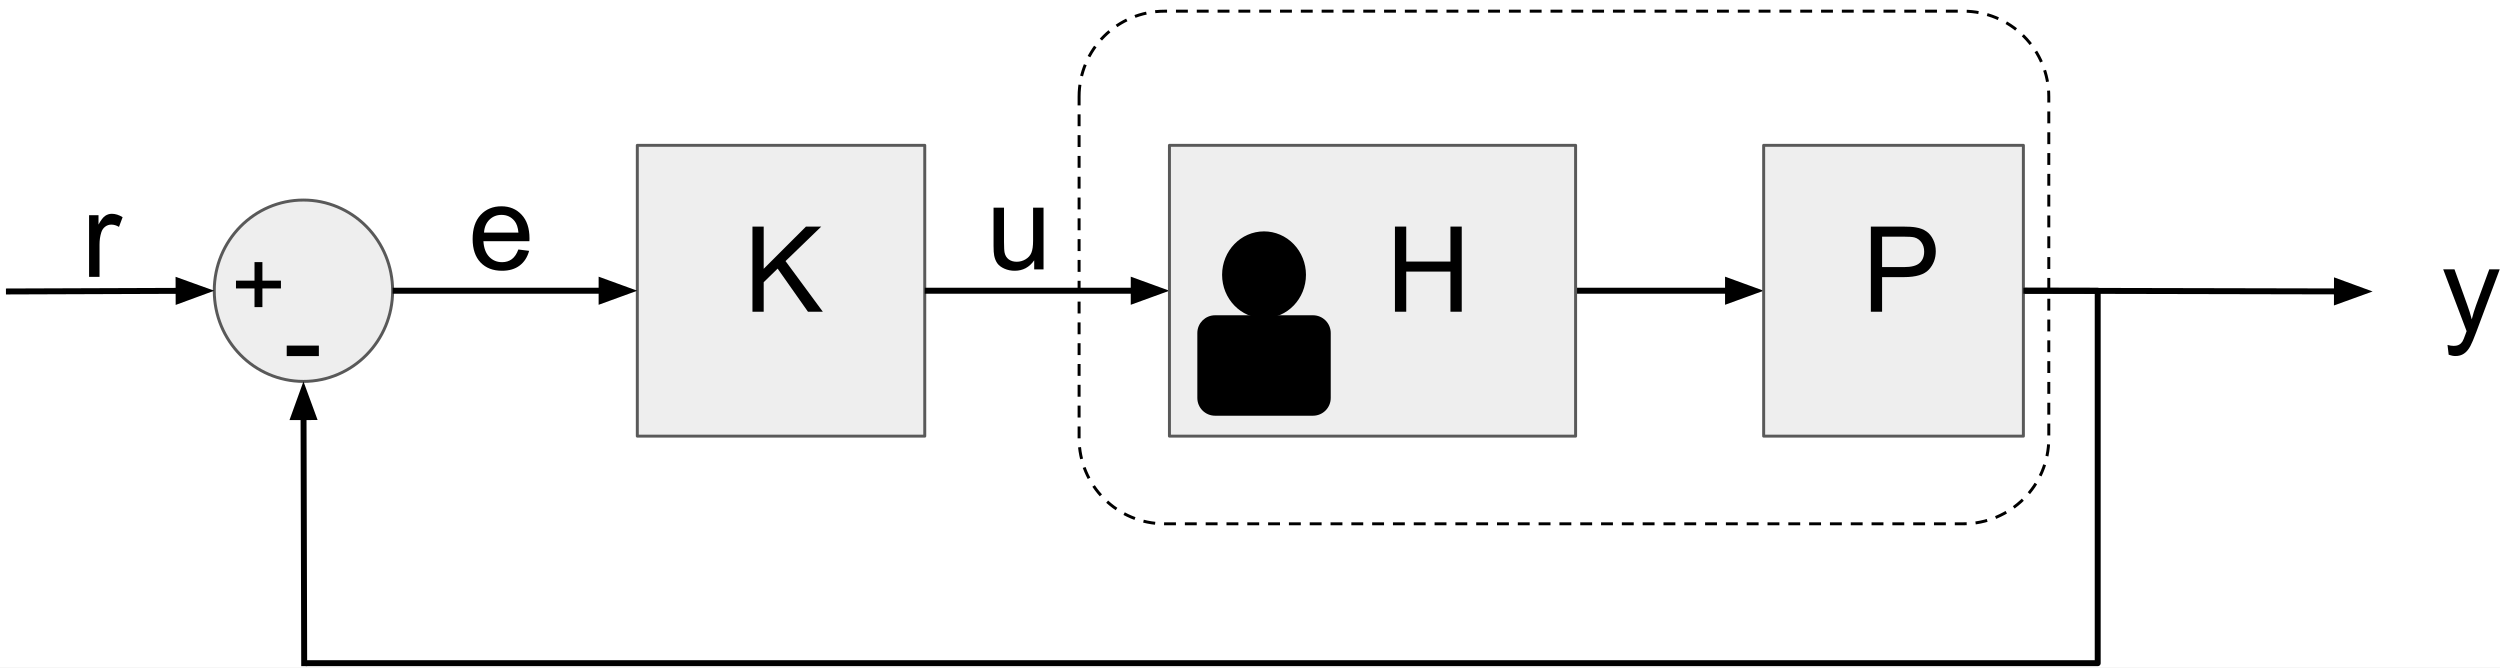
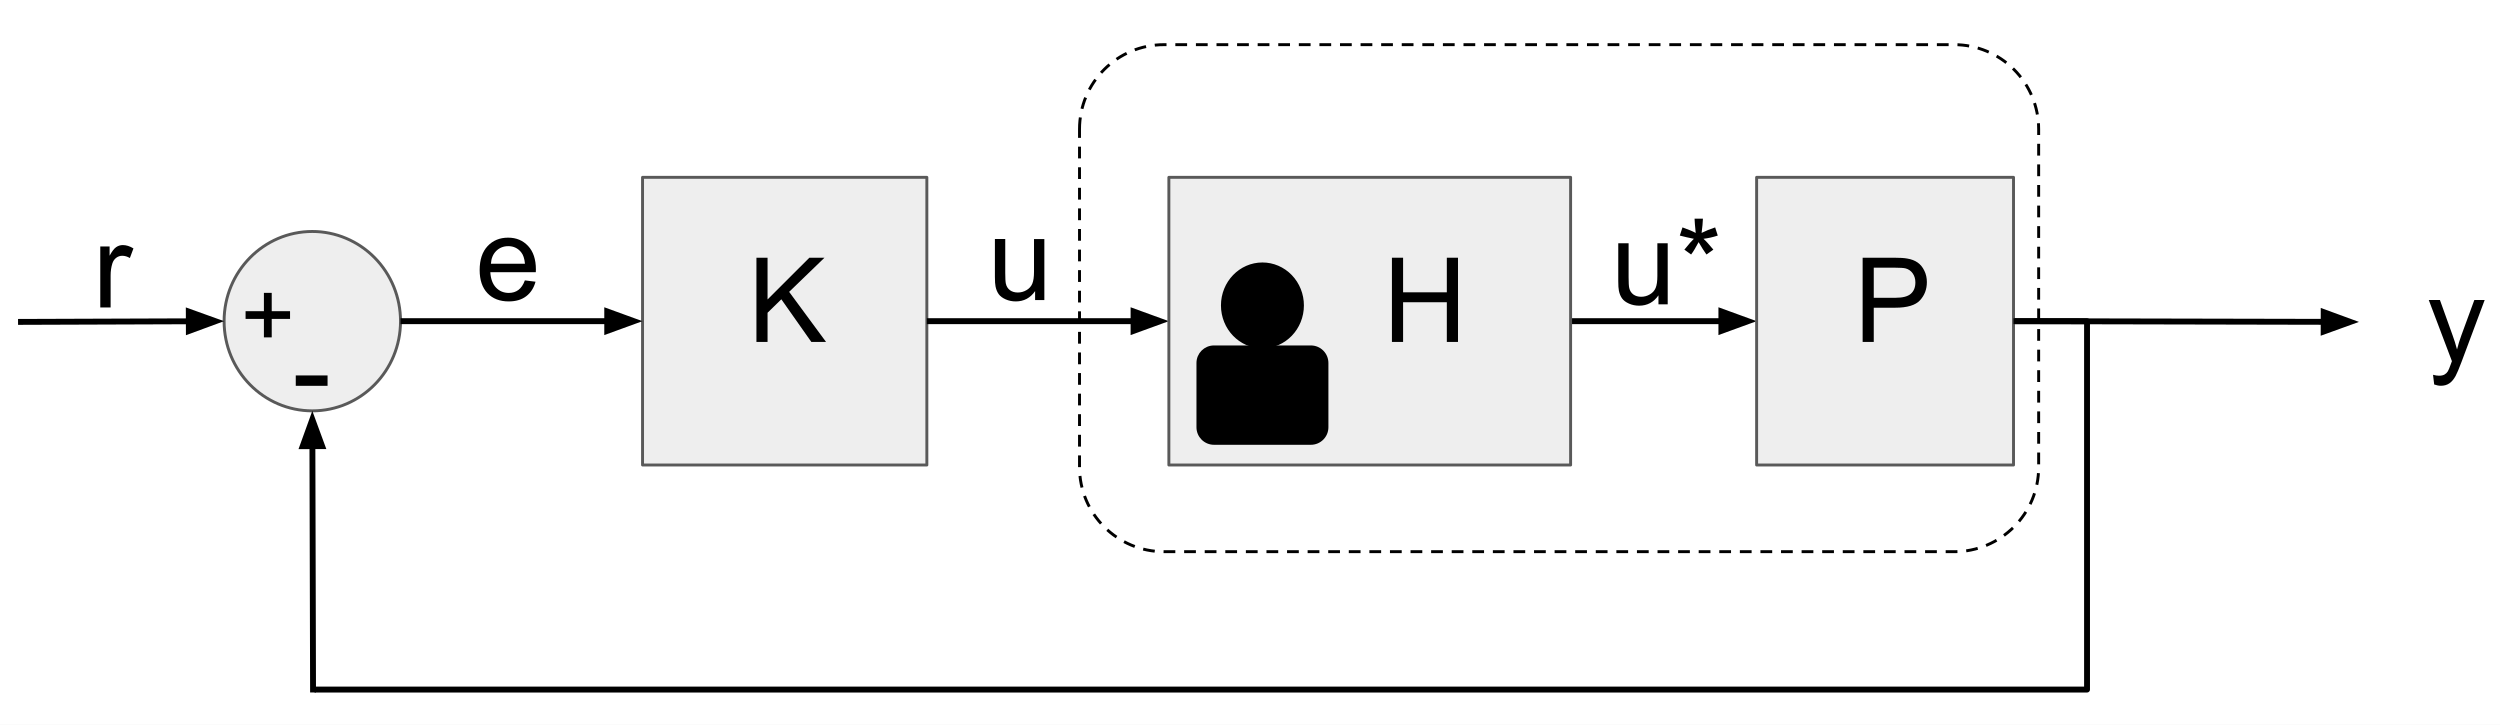
- <svg xmlns="http://www.w3.org/2000/svg" version="1.1" viewBox="0 0 840.993 224.52" stroke-miterlimit="10" id="svg113" width="840.993" height="224.52" style="fill:none;stroke:none;stroke-linecap:square;stroke-miterlimit:10">
-   <defs id="defs117">
-     <clipPath clipPathUnits="userSpaceOnUse" id="clipPath928">
-       <rect style="opacity:1;fill:#ffffff;fill-opacity:1;stroke:#000000;stroke-width:2;stroke-miterlimit:4;stroke-dasharray:none;stroke-dashoffset:0;stroke-opacity:1" id="rect930" width="864.079" height="311.014" x="20.284" y="174.896" />
-     </clipPath>
-     <clipPath clipPathUnits="userSpaceOnUse" id="clipPath938">
-       <rect style="opacity:1;fill:#ffffff;fill-opacity:1;stroke:#000000;stroke-width:4.367;stroke-miterlimit:4;stroke-dasharray:none;stroke-dashoffset:0;stroke-opacity:1" id="rect940" width="840.993" height="224.52" x="24.727" y="221.113" />
+ <svg xmlns="http://www.w3.org/2000/svg" version="1.1" viewBox="0 0 850.251 246.478" stroke-miterlimit="10" id="svg117" width="850.251" height="246.478" style="fill:none;stroke:none;stroke-linecap:square;stroke-miterlimit:10">
+   <defs id="defs121">
+     <clipPath clipPathUnits="userSpaceOnUse" id="clipPath932">
+       <rect style="opacity:1;fill:#ff0000;fill-opacity:1;stroke:#ff0000;stroke-width:4.594;stroke-miterlimit:4;stroke-dasharray:none;stroke-dashoffset:0;stroke-opacity:1" id="rect934" width="850.251" height="246.478" x="20.589" y="209.683" />
    </clipPath>
  </defs>
  <clipPath id="p.0">
    <path d="M 0,0 H 960 V 540 H 0 Z" id="path2" style="clip-rule:nonzero" />
  </clipPath>
-   <g clip-path="url(#clipPath938)" id="g111" transform="translate(-24.7274,-221.1125)">
+   <g clip-path="url(#clipPath932)" id="g115" transform="translate(-20.58893,-209.6831)">
    <path d="M 0,0 H 960 V 540 H 0 Z" id="path5" style="fill:#ffffff;fill-rule:evenodd" />
    <path d="M 239.118,270 H 335.811 v 97.827 h -96.693 z" id="path7" style="fill:#eeeeee;fill-rule:evenodd" />
    <path d="M 239.118,270 H 335.811 v 97.827 h -96.693 z" id="path9" style="fill-rule:evenodd;stroke:#595959;stroke-width:1;stroke-linecap:butt;stroke-linejoin:round" />
    <path d="m 335.811,318.913 h 82.299" id="path11" style="fill:#000000;fill-opacity:0;fill-rule:evenodd" />
    <path d="m 335.811,318.913 h 70.299" id="path13" style="fill-rule:evenodd;stroke:#000000;stroke-width:2;stroke-linecap:butt;stroke-linejoin:round" />
    <path d="m 406.11,322.217 9.076,-3.303 -9.076,-3.303 z" id="path15" style="fill:#000000;fill-rule:evenodd;stroke:#000000;stroke-width:2;stroke-linecap:butt" />
    <path d="m 554.753,318.913 h 63.276" id="path17" style="fill:#000000;fill-opacity:0;fill-rule:evenodd" />
    <path d="m 554.753,318.913 h 51.276" id="path19" style="fill-rule:evenodd;stroke:#000000;stroke-width:2;stroke-linecap:butt;stroke-linejoin:round" />
    <path d="m 606.029,322.217 9.076,-3.303 -9.076,-3.303 z" id="path21" style="fill:#000000;fill-rule:evenodd;stroke:#000000;stroke-width:2;stroke-linecap:butt" />
    <path d="m 96.806,318.913 v 0 c 0,-16.847 13.431,-30.504 30,-30.504 v 0 c 7.957,0 15.587,3.214 21.213,8.934 5.626,5.721 8.787,13.479 8.787,21.57 v 0 c 0,16.847 -13.431,30.504 -30,30.504 v 0 c -16.569,0 -30,-13.657 -30,-30.504 z" id="path23" style="fill:#eeeeee;fill-rule:evenodd" />
    <path d="m 96.806,318.913 v 0 c 0,-16.847 13.431,-30.504 30,-30.504 v 0 c 7.957,0 15.587,3.214 21.213,8.934 5.626,5.721 8.787,13.479 8.787,21.57 v 0 c 0,16.847 -13.431,30.504 -30,30.504 v 0 c -16.569,0 -30,-13.657 -30,-30.504 z" id="path25" style="fill-rule:evenodd;stroke:#595959;stroke-width:1;stroke-linecap:butt;stroke-linejoin:round" />
    <path d="m 705.388,318.913 h 25.003 V 444.205 H 127.562" id="path27" style="fill:#000000;fill-opacity:0;fill-rule:evenodd" />
    <path d="m 705.388,318.913 h 25.003 V 444.205 H 127.562" id="path29" style="fill-rule:evenodd;stroke:#000000;stroke-width:2;stroke-linecap:butt;stroke-linejoin:round" />
    <path d="m 127.058,445.197 -0.252,-95.78" id="path31" style="fill:#000000;fill-opacity:0;fill-rule:evenodd" />
    <path d="m 127.058,445.197 -0.22,-83.78" id="path33" style="fill-rule:evenodd;stroke:#000000;stroke-width:2;stroke-linecap:butt;stroke-linejoin:round" />
    <path d="m 130.141,361.409 -3.327,-9.067 -3.28,9.085 z" id="path35" style="fill:#000000;fill-rule:evenodd;stroke:#000000;stroke-width:2;stroke-linecap:butt" />
    <path d="m 156.806,318.913 h 82.299" id="path37" style="fill:#000000;fill-opacity:0;fill-rule:evenodd" />
    <path d="m 156.806,318.913 h 70.299" id="path39" style="fill-rule:evenodd;stroke:#000000;stroke-width:2;stroke-linecap:butt;stroke-linejoin:round" />
    <path d="m 227.105,322.217 9.076,-3.303 -9.076,-3.303 z" id="path41" style="fill:#000000;fill-rule:evenodd;stroke:#000000;stroke-width:2;stroke-linecap:butt" />
    <path d="m 26.727,319.165 70.079,-0.252" id="path43" style="fill:#000000;fill-opacity:0;fill-rule:evenodd" />
    <path d="m 26.727,319.165 58.079,-0.209" id="path45" style="fill-rule:evenodd;stroke:#000000;stroke-width:2;stroke-linecap:butt;stroke-linejoin:round" />
    <path d="m 84.818,322.26 9.064,-3.336 -9.088,-3.271 z" id="path47" style="fill:#000000;fill-rule:evenodd;stroke:#000000;stroke-width:2;stroke-linecap:butt" />
    <path d="m 387.732,253.615 v 0 c 0,-15.873 12.868,-28.741 28.741,-28.741 h 268.723 c 7.622,0 14.933,3.028 20.323,8.418 5.39,5.39 8.418,12.7 8.418,20.323 v 114.959 c 0,15.873 -12.868,28.741 -28.741,28.741 H 416.473 v 0 c -15.873,0 -28.741,-12.868 -28.741,-28.741 z" id="path49" style="fill:#000000;fill-opacity:0;fill-rule:evenodd" />
    <path d="m 387.732,253.615 v 0 c 0,-15.873 12.868,-28.741 28.741,-28.741 h 268.723 c 7.622,0 14.933,3.028 20.323,8.418 5.39,5.39 8.418,12.7 8.418,20.323 v 114.959 c 0,15.873 -12.868,28.741 -28.741,28.741 H 416.473 v 0 c -15.873,0 -28.741,-12.868 -28.741,-28.741 z" id="path51" style="fill-rule:evenodd;stroke:#000000;stroke-width:1;stroke-linecap:butt;stroke-linejoin:round;stroke-dasharray:4, 3" />
    <path d="m 418.123,270 h 136.63 v 97.827 H 418.123 Z" id="path53" style="fill:#eeeeee;fill-rule:evenodd" />
    <path d="m 418.123,270 h 136.63 v 97.827 H 418.123 Z" id="path55" style="fill-rule:evenodd;stroke:#595959;stroke-width:1;stroke-linecap:butt;stroke-linejoin:round" />
    <path d="m 428.007,333.134 v 0 c 0,-3.018 2.447,-5.465 5.465,-5.465 h 32.945 c 1.449,0 2.839,0.576 3.864,1.601 1.025,1.025 1.601,2.415 1.601,3.864 V 354.992 c 0,3.018 -2.447,5.465 -5.465,5.465 h -32.945 v 0 c -3.018,0 -5.465,-2.447 -5.465,-5.465 z" id="path57" style="fill:#000000;fill-rule:evenodd" />
    <path d="m 428.007,333.134 v 0 c 0,-3.018 2.447,-5.465 5.465,-5.465 h 32.945 c 1.449,0 2.839,0.576 3.864,1.601 1.025,1.025 1.601,2.415 1.601,3.864 V 354.992 c 0,3.018 -2.447,5.465 -5.465,5.465 h -32.945 v 0 c -3.018,0 -5.465,-2.447 -5.465,-5.465 z" id="path59" style="fill-rule:evenodd;stroke:#000000;stroke-width:1;stroke-linecap:butt;stroke-linejoin:round" />
    <path d="m 436.337,313.559 v 0 c 0,-7.793 6.092,-14.11 13.606,-14.11 v 0 c 3.609,0 7.069,1.487 9.621,4.133 2.552,2.646 3.985,6.235 3.985,9.977 v 0 c 0,7.793 -6.092,14.11 -13.606,14.11 v 0 c -7.515,0 -13.606,-6.317 -13.606,-14.11 z" id="path61" style="fill:#000000;fill-rule:evenodd" />
    <path d="m 436.337,313.559 v 0 c 0,-7.793 6.092,-14.11 13.606,-14.11 v 0 c 3.609,0 7.069,1.487 9.621,4.133 2.552,2.646 3.985,6.235 3.985,9.977 v 0 c 0,7.793 -6.092,14.11 -13.606,14.11 v 0 c -7.515,0 -13.606,-6.317 -13.606,-14.11 z" id="path63" style="fill-rule:evenodd;stroke:#000000;stroke-width:1;stroke-linecap:butt;stroke-linejoin:round" />
    <path d="m 481.779,278.575 h 60 v 65.039 H 481.779 Z" id="path65" style="fill:#000000;fill-opacity:0;fill-rule:evenodd" />
    <path d="m 493.983,325.975 v -28.641 h 3.797 v 11.766 h 14.875 v -11.766 h 3.797 v 28.641 h -3.797 v -13.5 h -14.875 v 13.5 z" id="path67" style="fill:#000000;fill-rule:nonzero" />
    <path d="m 618.018,270 h 87.37 v 97.827 H 618.018 Z" id="path69" style="fill:#eeeeee;fill-rule:evenodd" />
    <path d="m 618.018,270 h 87.37 v 97.827 H 618.018 Z" id="path71" style="fill-rule:evenodd;stroke:#595959;stroke-width:1;stroke-linecap:butt;stroke-linejoin:round" />
    <path d="m 641.982,278.575 h 60 v 65.039 h -60 z" id="path73" style="fill:#000000;fill-opacity:0;fill-rule:evenodd" />
    <path d="m 654.075,325.975 v -28.641 h 10.797 q 2.844,0 4.359,0.281 2.109,0.344 3.531,1.344 1.422,0.984 2.281,2.766 0.875,1.766 0.875,3.891 0,3.656 -2.328,6.188 -2.312,2.531 -8.391,2.531 h -7.344 v 11.641 z m 3.781,-15.016 h 7.406 q 3.672,0 5.203,-1.359 1.547,-1.375 1.547,-3.859 0,-1.797 -0.906,-3.078 -0.906,-1.281 -2.391,-1.688 -0.953,-0.25 -3.531,-0.25 h -7.328 z" id="path75" style="fill:#000000;fill-rule:nonzero" />
    <path d="m 265.915,278.575 h 60 v 65.039 h -60 z" id="path77" style="fill:#000000;fill-opacity:0;fill-rule:evenodd" />
    <path d="m 277.852,325.975 v -28.641 h 3.781 v 14.203 l 14.219,-14.203 h 5.141 l -12.016,11.609 12.547,17.031 h -5 l -10.203,-14.5 -4.688,4.578 v 9.922 z" id="path79" style="fill:#000000;fill-rule:nonzero" />
    <path d="m 705.388,318.913 117.48,0.252" id="path81" style="fill:#000000;fill-opacity:0;fill-rule:evenodd" />
    <path d="m 705.388,318.913 105.48,0.226" id="path83" style="fill-rule:evenodd;stroke:#000000;stroke-width:2;stroke-linecap:butt;stroke-linejoin:round" />
    <path d="m 810.862,322.443 9.083,-3.284 -9.069,-3.323 z" id="path85" style="fill:#000000;fill-rule:evenodd;stroke:#000000;stroke-width:2;stroke-linecap:butt" />
    <path d="m 110.913,302.094 h 33.795 v 52.063 h -33.795 z" id="path87" style="fill:#000000;fill-opacity:0;fill-rule:evenodd" />
    <path d="m 121.179,340.901 v -3.531 h 10.813 v 3.531 z" id="path89" style="fill:#000000;fill-rule:nonzero" />
    <path d="m 93.328,288.409 h 43.874 v 52.063 H 93.328 Z" id="path91" style="fill:#000000;fill-opacity:0;fill-rule:evenodd" />
    <path d="m 110.344,324.426 v -6.281 h -6.234 v -2.625 h 6.234 v -6.234 h 2.656 v 6.234 h 6.234 v 2.625 h -6.234 v 6.281 z" id="path93" style="fill:#000000;fill-rule:nonzero" />
    <path d="m 43.1,266.85 h 37.323 v 52.063 H 43.1 Z" id="path95" style="fill:#000000;fill-opacity:0;fill-rule:evenodd" />
    <path d="m 54.693,314.25 v -20.75 h 3.172 v 3.156 q 1.203,-2.219 2.234,-2.922 1.031,-0.703 2.25,-0.703 1.781,0 3.625,1.141 l -1.219,3.266 q -1.281,-0.766 -2.578,-0.766 -1.156,0 -2.078,0.703 -0.906,0.688 -1.297,1.906 -0.594,1.875 -0.594,4.109 v 10.859 z" id="path97" style="fill:#000000;fill-rule:nonzero" />
    <path d="m 173.252,264.328 h 37.323 v 52.063 h -37.323 z" id="path99" style="fill:#000000;fill-opacity:0;fill-rule:evenodd" />
    <path d="m 199.096,305.041 3.625,0.453 q -0.859,3.188 -3.188,4.953 -2.312,1.75 -5.938,1.75 -4.547,0 -7.219,-2.797 -2.656,-2.812 -2.656,-7.875 0,-5.234 2.688,-8.125 2.703,-2.891 7,-2.891 4.156,0 6.797,2.844 2.641,2.828 2.641,7.969 0,0.312 -0.031,0.938 h -15.469 q 0.203,3.406 1.938,5.234 1.734,1.812 4.344,1.812 1.922,0 3.281,-1.016 1.375,-1.016 2.188,-3.25 z m -11.547,-5.672 h 11.578 q -0.234,-2.625 -1.328,-3.938 -1.672,-2.031 -4.359,-2.031 -2.422,0 -4.078,1.625 -1.641,1.625 -1.812,4.344 z" id="path101" style="fill:#000000;fill-rule:nonzero" />
    <path d="m 347.395,264.328 h 37.323 v 52.063 h -37.323 z" id="path103" style="fill:#000000;fill-opacity:0;fill-rule:evenodd" />
    <path d="m 372.629,311.728 v -3.047 q -2.422,3.516 -6.578,3.516 -1.844,0 -3.438,-0.703 -1.594,-0.703 -2.359,-1.766 -0.766,-1.062 -1.078,-2.609 -0.219,-1.031 -0.219,-3.281 V 290.978 h 3.516 v 11.516 q 0,2.75 0.219,3.703 0.328,1.391 1.391,2.188 1.078,0.781 2.672,0.781 1.578,0 2.953,-0.812 1.391,-0.812 1.969,-2.203 0.578,-1.391 0.578,-4.047 v -11.125 h 3.516 v 20.75 z" id="path105" style="fill:#000000;fill-rule:nonzero" />
    <path d="m 836.971,285.063 h 37.323 v 52.063 H 836.971 Z" id="path107" style="fill:#000000;fill-opacity:0;fill-rule:evenodd" />
    <path d="m 848.456,340.447 -0.391,-3.297 q 1.156,0.312 2.016,0.312 1.172,0 1.875,-0.391 0.703,-0.391 1.141,-1.094 0.344,-0.531 1.078,-2.609 0.094,-0.297 0.312,-0.859 l -7.875,-20.797 h 3.797 l 4.312,12.016 q 0.844,2.281 1.5,4.812 0.609,-2.422 1.453,-4.734 l 4.438,-12.094 h 3.516 l -7.891,21.109 q -1.281,3.406 -1.984,4.703 -0.938,1.734 -2.156,2.547 -1.203,0.812 -2.875,0.812 -1.016,0 -2.266,-0.438 z" id="path109" style="fill:#000000;fill-rule:nonzero" />
+     <path d="m 559.399,265.777 h 63.276 v 49.165 H 559.399 Z" id="path111" style="fill:#000000;fill-opacity:0;fill-rule:evenodd" />
+     <path d="m 584.633,313.177 v -3.047 q -2.422,3.516 -6.578,3.516 -1.844,0 -3.438,-0.703 -1.594,-0.703 -2.359,-1.766 -0.766,-1.062 -1.078,-2.609 -0.219,-1.031 -0.219,-3.281 V 292.427 h 3.516 v 11.516 q 0,2.75 0.219,3.703 0.328,1.391 1.391,2.188 1.078,0.781 2.672,0.781 1.578,0 2.953,-0.812 1.391,-0.812 1.969,-2.203 0.578,-1.391 0.578,-4.047 v -11.125 h 3.516 v 20.75 z m 7.262,-23.375 0.906,-2.781 q 3.094,1.094 4.5,1.891 -0.359,-3.531 -0.391,-4.859 h 2.844 q -0.062,1.938 -0.453,4.844 2.016,-1.016 4.609,-1.875 l 0.891,2.781 q -2.469,0.812 -4.859,1.094 1.188,1.031 3.359,3.688 l -2.344,1.656 q -1.125,-1.547 -2.672,-4.203 -1.453,2.766 -2.547,4.203 l -2.297,-1.656 q 2.266,-2.797 3.234,-3.688 -2.516,-0.5 -4.781,-1.094 z" id="path113" style="fill:#000000;fill-rule:nonzero" />
  </g>
</svg>
